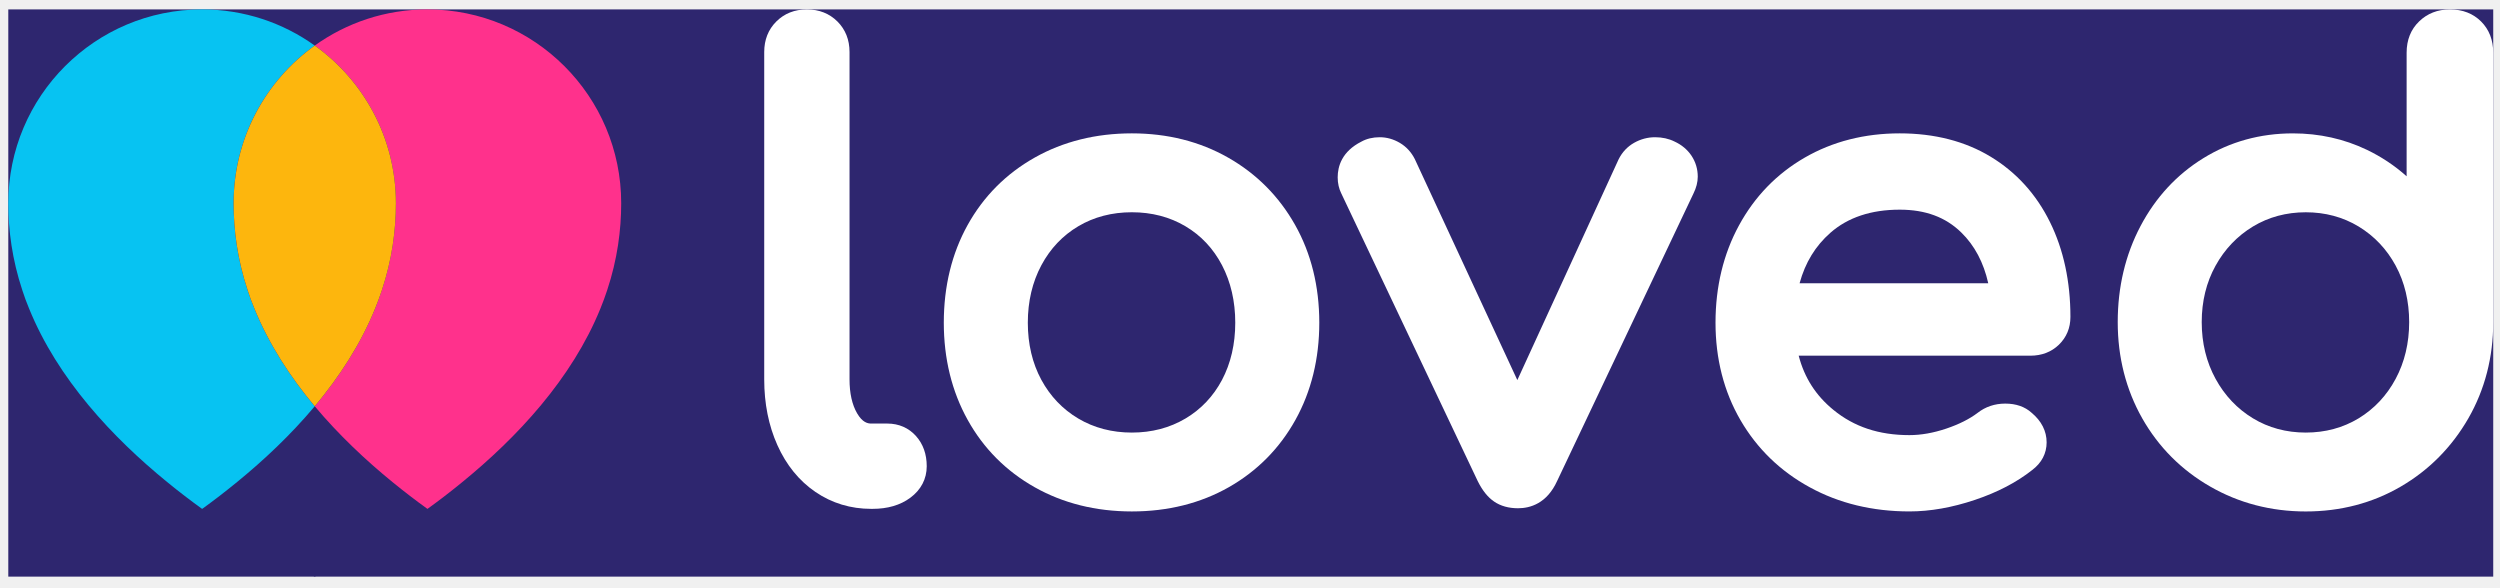
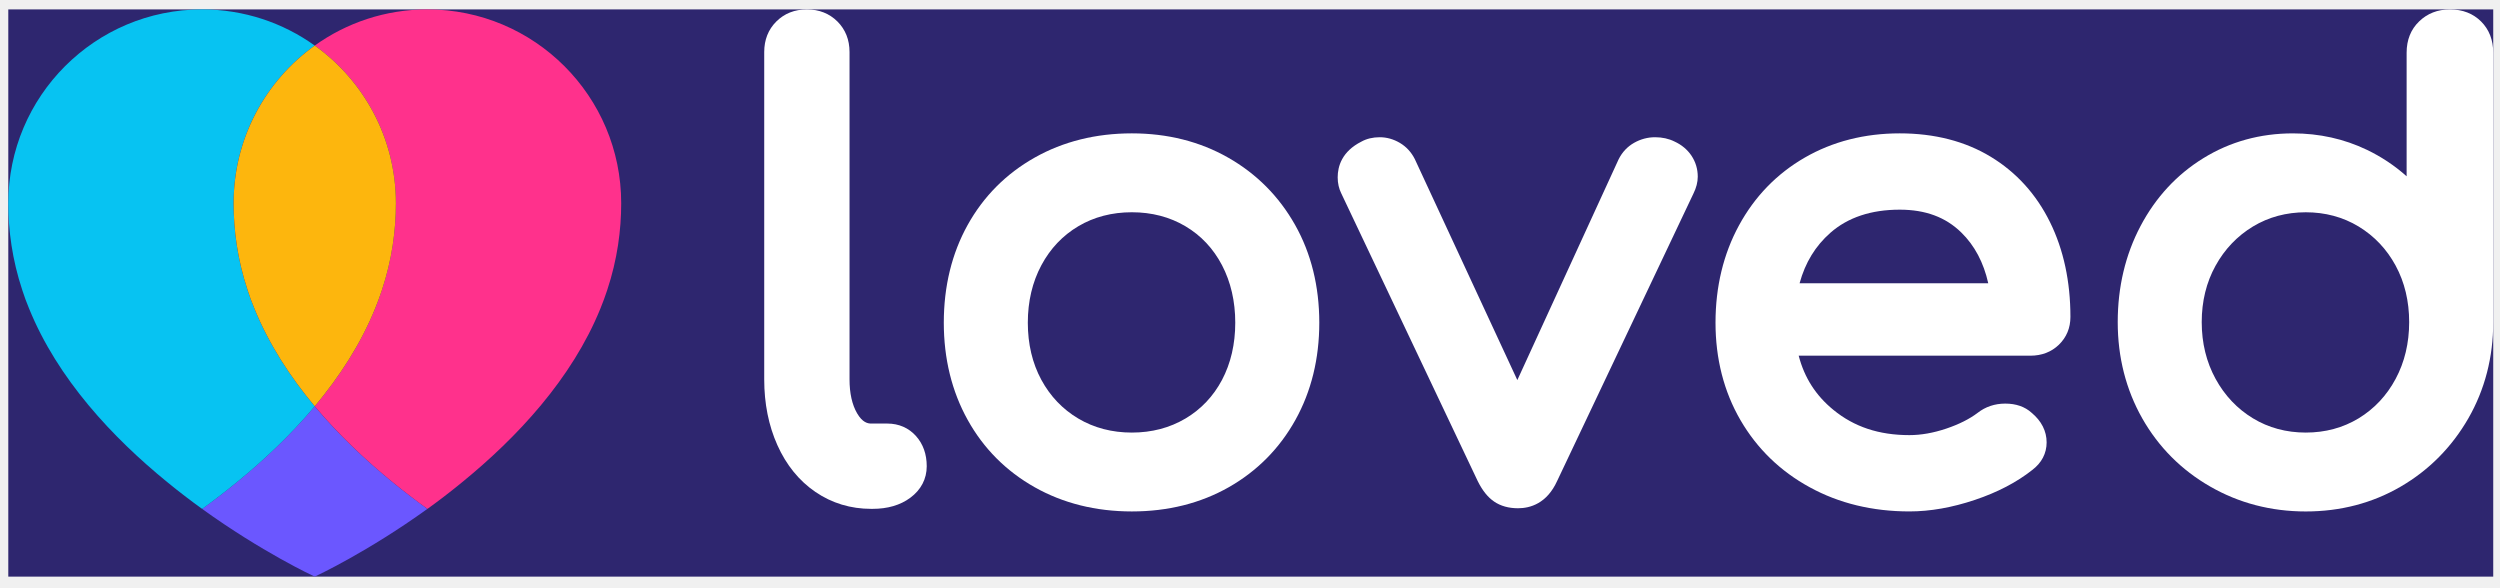
<svg xmlns="http://www.w3.org/2000/svg" width="166" height="39" viewBox="0 0 166 39" fill="none">
  <rect width="165" height="37.663" transform="translate(0.550781 0.625)" fill="#2E266F" />
-   <path d="M26.058 32.006C26.844 32.647 27.621 33.24 28.378 33.791C24.415 36.646 21.032 38.226 20.897 38.287C20.761 38.226 17.382 36.646 13.42 33.791C14.178 33.244 14.958 32.647 15.739 32.006C17.519 30.553 19.311 28.873 20.897 26.976C22.486 28.873 24.279 30.553 26.058 32.006Z" fill="#2E266F" />
+   <path d="M26.058 32.006C26.844 32.647 27.621 33.24 28.378 33.791C24.415 36.646 21.032 38.226 20.897 38.287C20.761 38.226 17.382 36.646 13.42 33.791C14.178 33.244 14.958 32.647 15.739 32.006C17.519 30.553 19.311 28.873 20.897 26.976C22.486 28.873 24.279 30.553 26.058 32.006Z" fill="#6B57FF" />
  <path d="M28.377 0.625C25.586 0.625 23.007 1.514 20.898 3.025C24.16 5.361 26.286 9.176 26.286 13.495C26.286 15.276 26.032 17.228 25.356 19.268C25.22 19.677 25.075 20.076 24.916 20.466C23.951 22.846 22.533 25.023 20.899 26.976C22.488 28.872 24.279 30.556 26.057 32.006C26.843 32.648 27.623 33.245 28.382 33.791C29.14 33.245 29.921 32.648 30.702 32.006C34.311 29.061 37.974 25.166 39.876 20.466C40.035 20.077 40.182 19.677 40.317 19.268C40.994 17.228 41.248 15.276 41.248 13.495C41.248 6.385 35.486 0.625 28.377 0.625Z" fill="#FF318C" />
  <path d="M16.442 19.268C15.765 17.228 15.511 15.276 15.511 13.495C15.511 9.176 17.638 5.361 20.899 3.025C18.79 1.514 16.207 0.625 13.417 0.625C6.312 0.625 0.551 6.385 0.551 13.494C0.551 15.276 0.805 17.228 1.481 19.268C1.613 19.677 1.758 20.076 1.922 20.466C3.824 25.165 7.487 29.061 11.097 32.006C11.882 32.648 12.663 33.245 13.422 33.791C14.18 33.245 14.96 32.648 15.741 32.006C17.519 30.556 19.311 28.872 20.899 26.976C19.266 25.022 17.848 22.846 16.883 20.466C16.719 20.077 16.573 19.677 16.442 19.268Z" fill="#07C3F2" />
  <path d="M25.357 19.268C26.033 17.228 26.287 15.276 26.287 13.495C26.287 9.177 24.16 5.361 20.899 3.025C17.638 5.361 15.512 9.176 15.512 13.495C15.512 15.276 15.766 17.228 16.442 19.268C16.573 19.677 16.719 20.077 16.883 20.466C17.848 22.846 19.266 25.023 20.899 26.976C22.533 25.023 23.952 22.846 24.916 20.466C25.076 20.077 25.22 19.677 25.357 19.268Z" fill="#FDB60D" />
  <path d="M58.918 28.124H57.848C57.617 28.124 57.267 28.055 56.912 27.444C56.578 26.872 56.409 26.113 56.409 25.192V3.458C56.409 2.645 56.139 1.961 55.606 1.428C55.073 0.898 54.39 0.625 53.576 0.625C52.762 0.625 52.078 0.898 51.547 1.429C51.013 1.96 50.744 2.644 50.744 3.458V25.193C50.744 26.792 51.037 28.261 51.616 29.552C52.209 30.878 53.059 31.924 54.146 32.666C55.241 33.413 56.487 33.788 57.847 33.788H57.934C58.937 33.788 59.78 33.544 60.44 33.054C61.156 32.527 61.535 31.799 61.535 30.957C61.535 30.158 61.296 29.485 60.824 28.955C60.338 28.41 59.678 28.124 58.918 28.124Z" fill="white" />
  <path d="M81.545 10.464C79.666 9.395 77.516 8.855 75.156 8.855C72.768 8.855 70.598 9.395 68.704 10.464C66.805 11.534 65.306 13.039 64.251 14.94C63.202 16.829 62.668 19.012 62.668 21.427C62.668 23.819 63.202 25.987 64.251 27.876C65.306 29.777 66.805 31.283 68.704 32.353C70.597 33.42 72.766 33.96 75.156 33.96C77.546 33.96 79.71 33.419 81.588 32.353C83.472 31.283 84.963 29.777 86.019 27.876C87.069 25.985 87.601 23.818 87.601 21.427C87.601 19.012 87.06 16.827 85.995 14.937C84.926 13.038 83.429 11.534 81.545 10.464ZM75.156 28.723C73.837 28.723 72.64 28.409 71.601 27.792C70.563 27.178 69.737 26.312 69.145 25.22C68.55 24.12 68.247 22.845 68.247 21.427C68.247 20.013 68.55 18.729 69.147 17.612C69.739 16.507 70.564 15.635 71.601 15.022C72.64 14.405 73.837 14.094 75.156 14.094C76.474 14.094 77.67 14.405 78.711 15.022C79.746 15.634 80.563 16.505 81.14 17.606C81.725 18.726 82.021 20.011 82.021 21.427C82.021 22.845 81.725 24.122 81.141 25.228C80.565 26.315 79.747 27.178 78.711 27.792C77.67 28.409 76.475 28.723 75.156 28.723Z" fill="white" />
  <path d="M111.191 9.399C110.808 9.208 110.373 9.112 109.898 9.112C109.409 9.112 108.94 9.237 108.508 9.481C108.061 9.734 107.712 10.102 107.472 10.587L100.751 25.238L93.944 10.565C93.713 10.106 93.38 9.742 92.949 9.487C92.528 9.239 92.077 9.112 91.612 9.112C91.154 9.112 90.738 9.214 90.404 9.4C89.098 10.055 88.822 11.052 88.822 11.775C88.822 12.166 88.906 12.533 89.061 12.842L98.124 31.952C98.437 32.58 98.794 33.021 99.21 33.304C99.639 33.598 100.173 33.748 100.797 33.748C101.606 33.748 102.714 33.431 103.393 31.939L112.443 12.856C112.633 12.474 112.731 12.095 112.731 11.73C112.731 11.223 112.59 10.756 112.316 10.341C112.043 9.934 111.659 9.613 111.191 9.399Z" fill="white" />
  <path d="M132.185 10.409C130.485 9.378 128.452 8.855 126.142 8.855C123.809 8.855 121.684 9.397 119.833 10.466C117.977 11.537 116.509 13.052 115.468 14.967C114.433 16.868 113.91 19.044 113.91 21.427C113.91 23.821 114.465 25.996 115.563 27.889C116.664 29.787 118.212 31.29 120.169 32.356C122.114 33.422 124.34 33.959 126.783 33.959C128.164 33.959 129.626 33.7 131.127 33.195C132.636 32.691 133.922 32.015 134.933 31.213C135.564 30.74 135.896 30.104 135.896 29.375C135.896 28.623 135.552 27.951 134.898 27.407C134.454 27.005 133.865 26.799 133.148 26.799C132.451 26.799 131.832 27.01 131.317 27.412C130.782 27.819 130.079 28.174 129.23 28.46C128.383 28.746 127.56 28.892 126.783 28.892C124.764 28.892 123.115 28.345 121.734 27.213C120.569 26.261 119.812 25.079 119.433 23.618H134.816C135.567 23.618 136.205 23.375 136.708 22.893C137.216 22.399 137.476 21.779 137.476 21.042C137.476 18.695 137.022 16.581 136.123 14.756C135.214 12.906 133.889 11.443 132.185 10.409ZM121.538 15.457C122.698 14.437 124.246 13.922 126.142 13.922C127.848 13.922 129.185 14.417 130.226 15.434C131.112 16.297 131.713 17.43 132.02 18.811H119.492C119.868 17.432 120.543 16.334 121.538 15.457Z" fill="white" />
  <path d="M164.746 1.428C164.215 0.898 163.518 0.625 162.675 0.625C161.863 0.625 161.176 0.894 160.631 1.421C160.078 1.953 159.8 2.654 159.8 3.5V11.705C159.012 11.001 158.13 10.413 157.165 9.949C155.651 9.223 154 8.856 152.249 8.856C150.078 8.856 148.08 9.407 146.311 10.498C144.542 11.584 143.136 13.105 142.128 15.016C141.125 16.917 140.617 19.061 140.617 21.388C140.617 23.721 141.164 25.868 142.244 27.777C143.327 29.684 144.845 31.211 146.756 32.306C148.659 33.403 150.798 33.961 153.104 33.961C155.412 33.961 157.537 33.403 159.416 32.306C161.293 31.211 162.8 29.685 163.897 27.781C164.994 25.871 165.55 23.723 165.55 21.389V3.501C165.55 2.659 165.279 1.961 164.746 1.428ZM153.104 28.723C151.814 28.723 150.634 28.406 149.597 27.777C148.556 27.145 147.72 26.264 147.115 25.156C146.504 24.04 146.194 22.775 146.194 21.388C146.194 20.004 146.503 18.743 147.113 17.643C147.718 16.547 148.552 15.672 149.597 15.039C150.635 14.412 151.815 14.095 153.104 14.095C154.392 14.095 155.572 14.412 156.611 15.039C157.649 15.67 158.478 16.543 159.07 17.637C159.668 18.74 159.969 20.001 159.969 21.388C159.969 22.776 159.668 24.044 159.069 25.159C158.477 26.267 157.647 27.148 156.611 27.779C155.573 28.406 154.394 28.723 153.104 28.723Z" fill="white" />
</svg>
